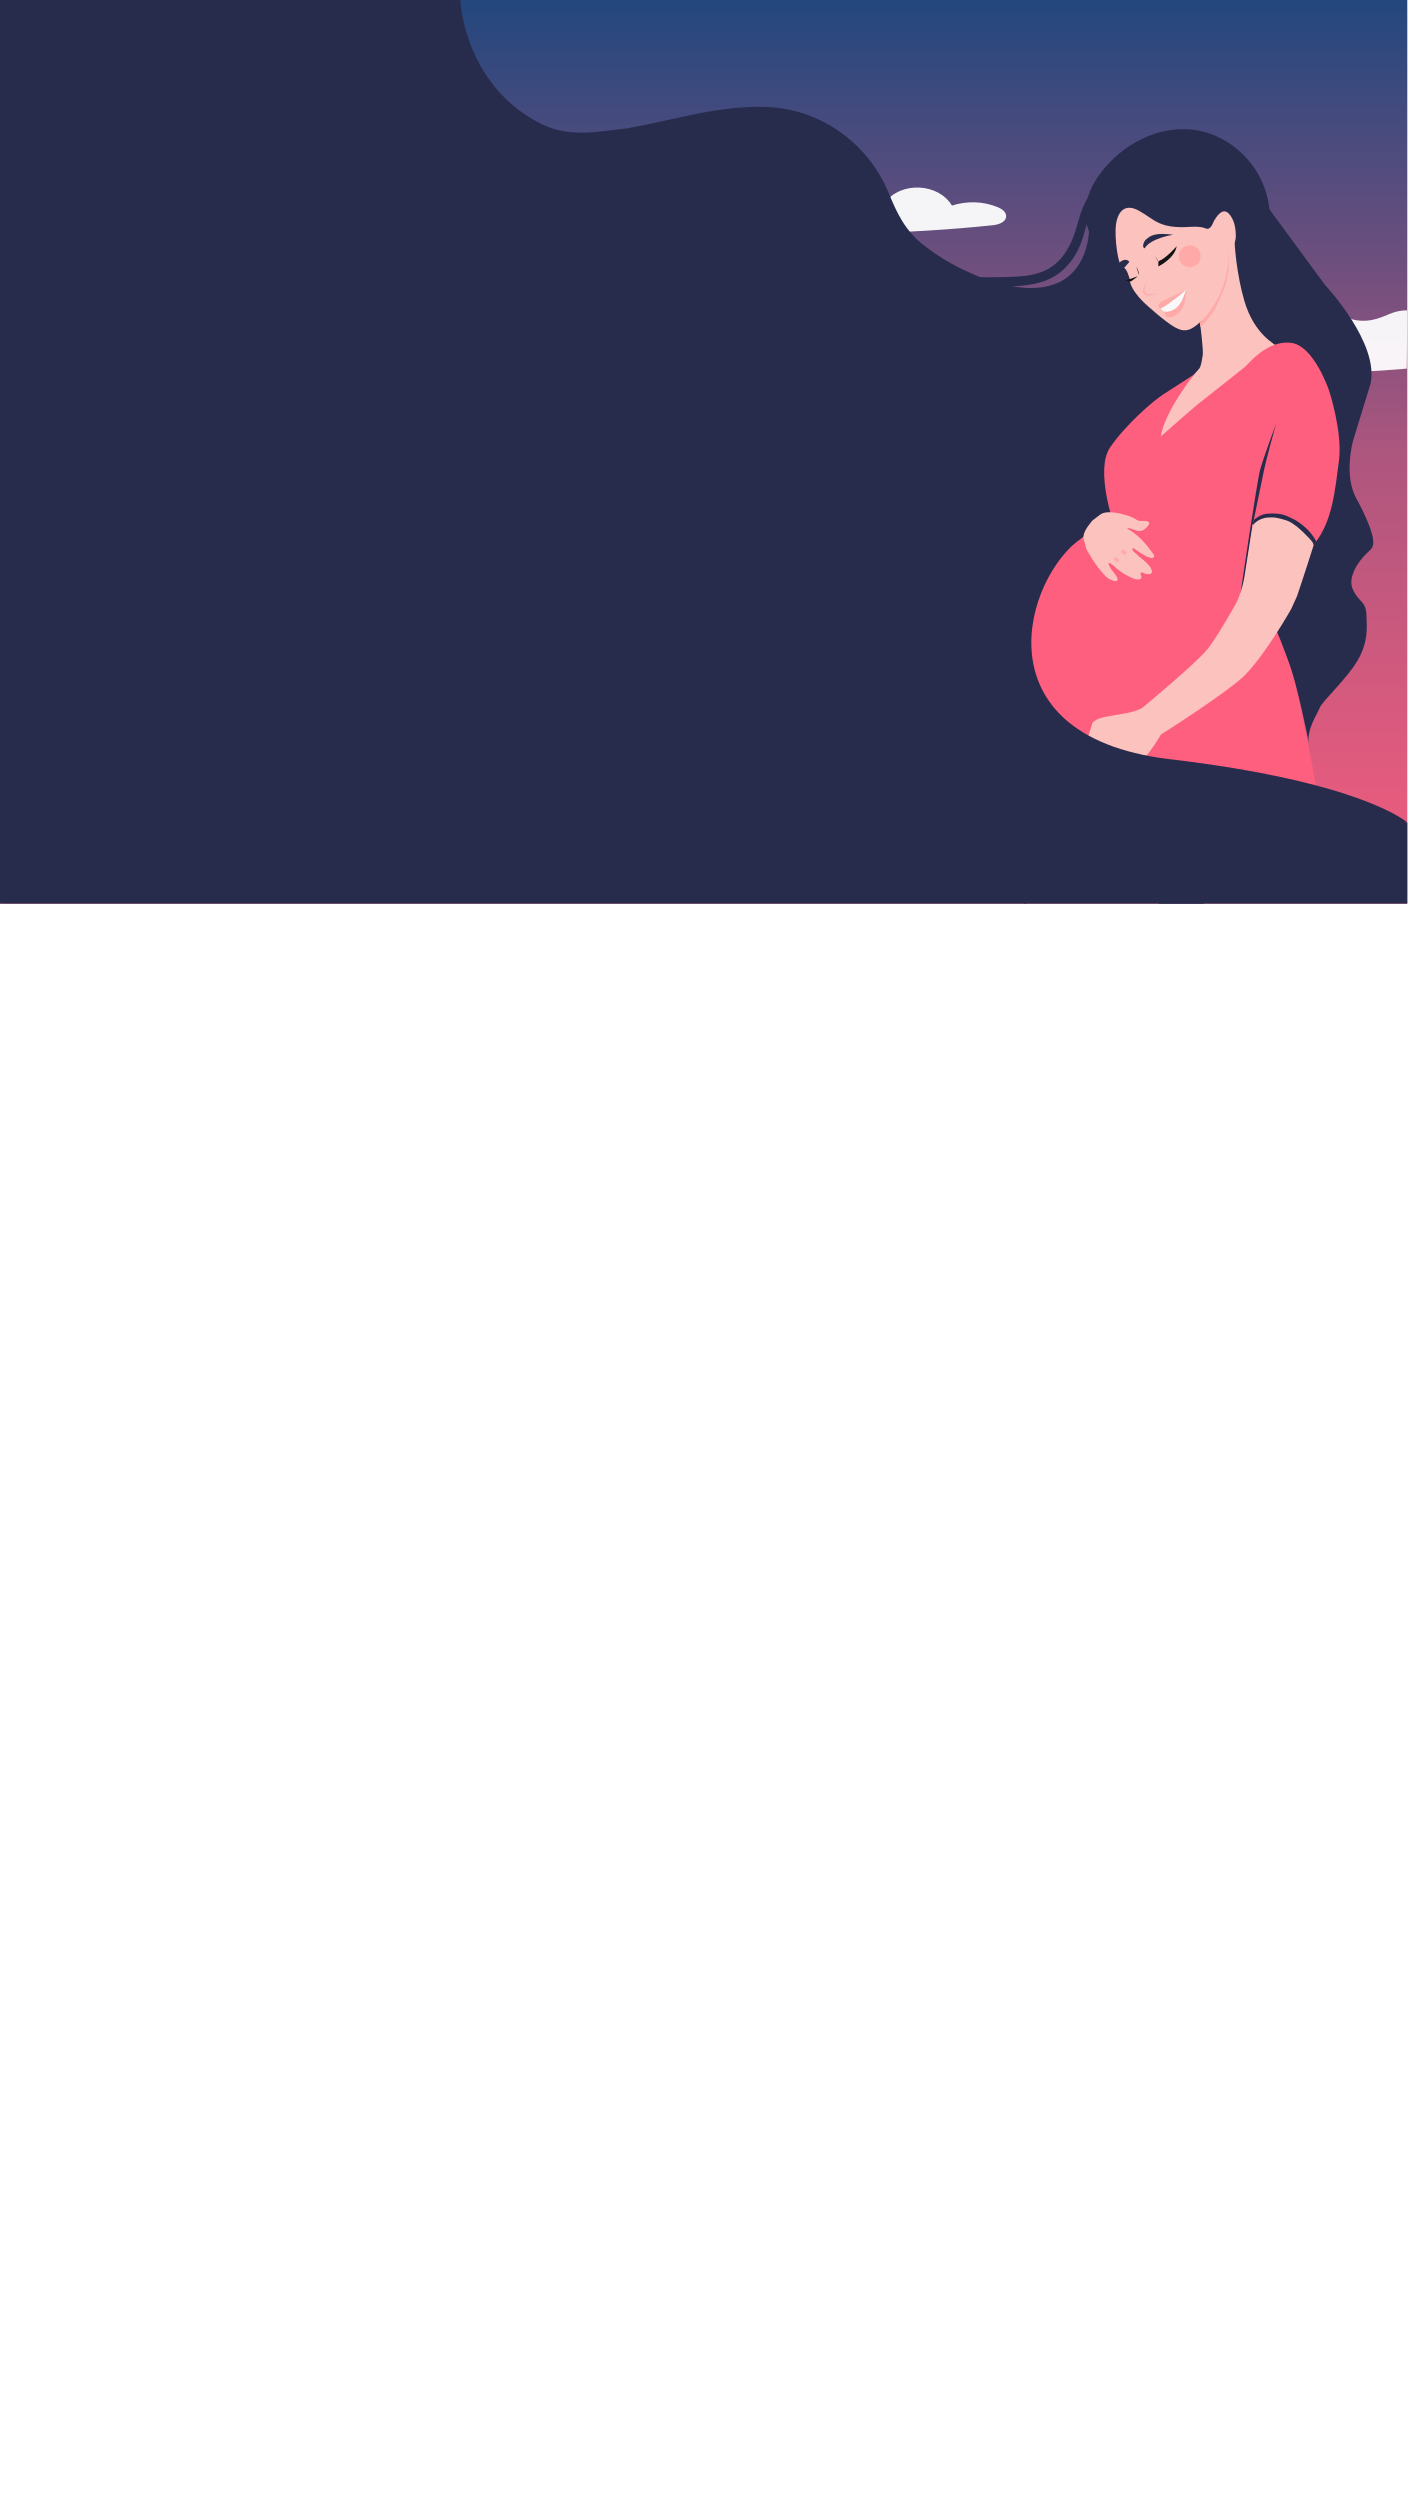
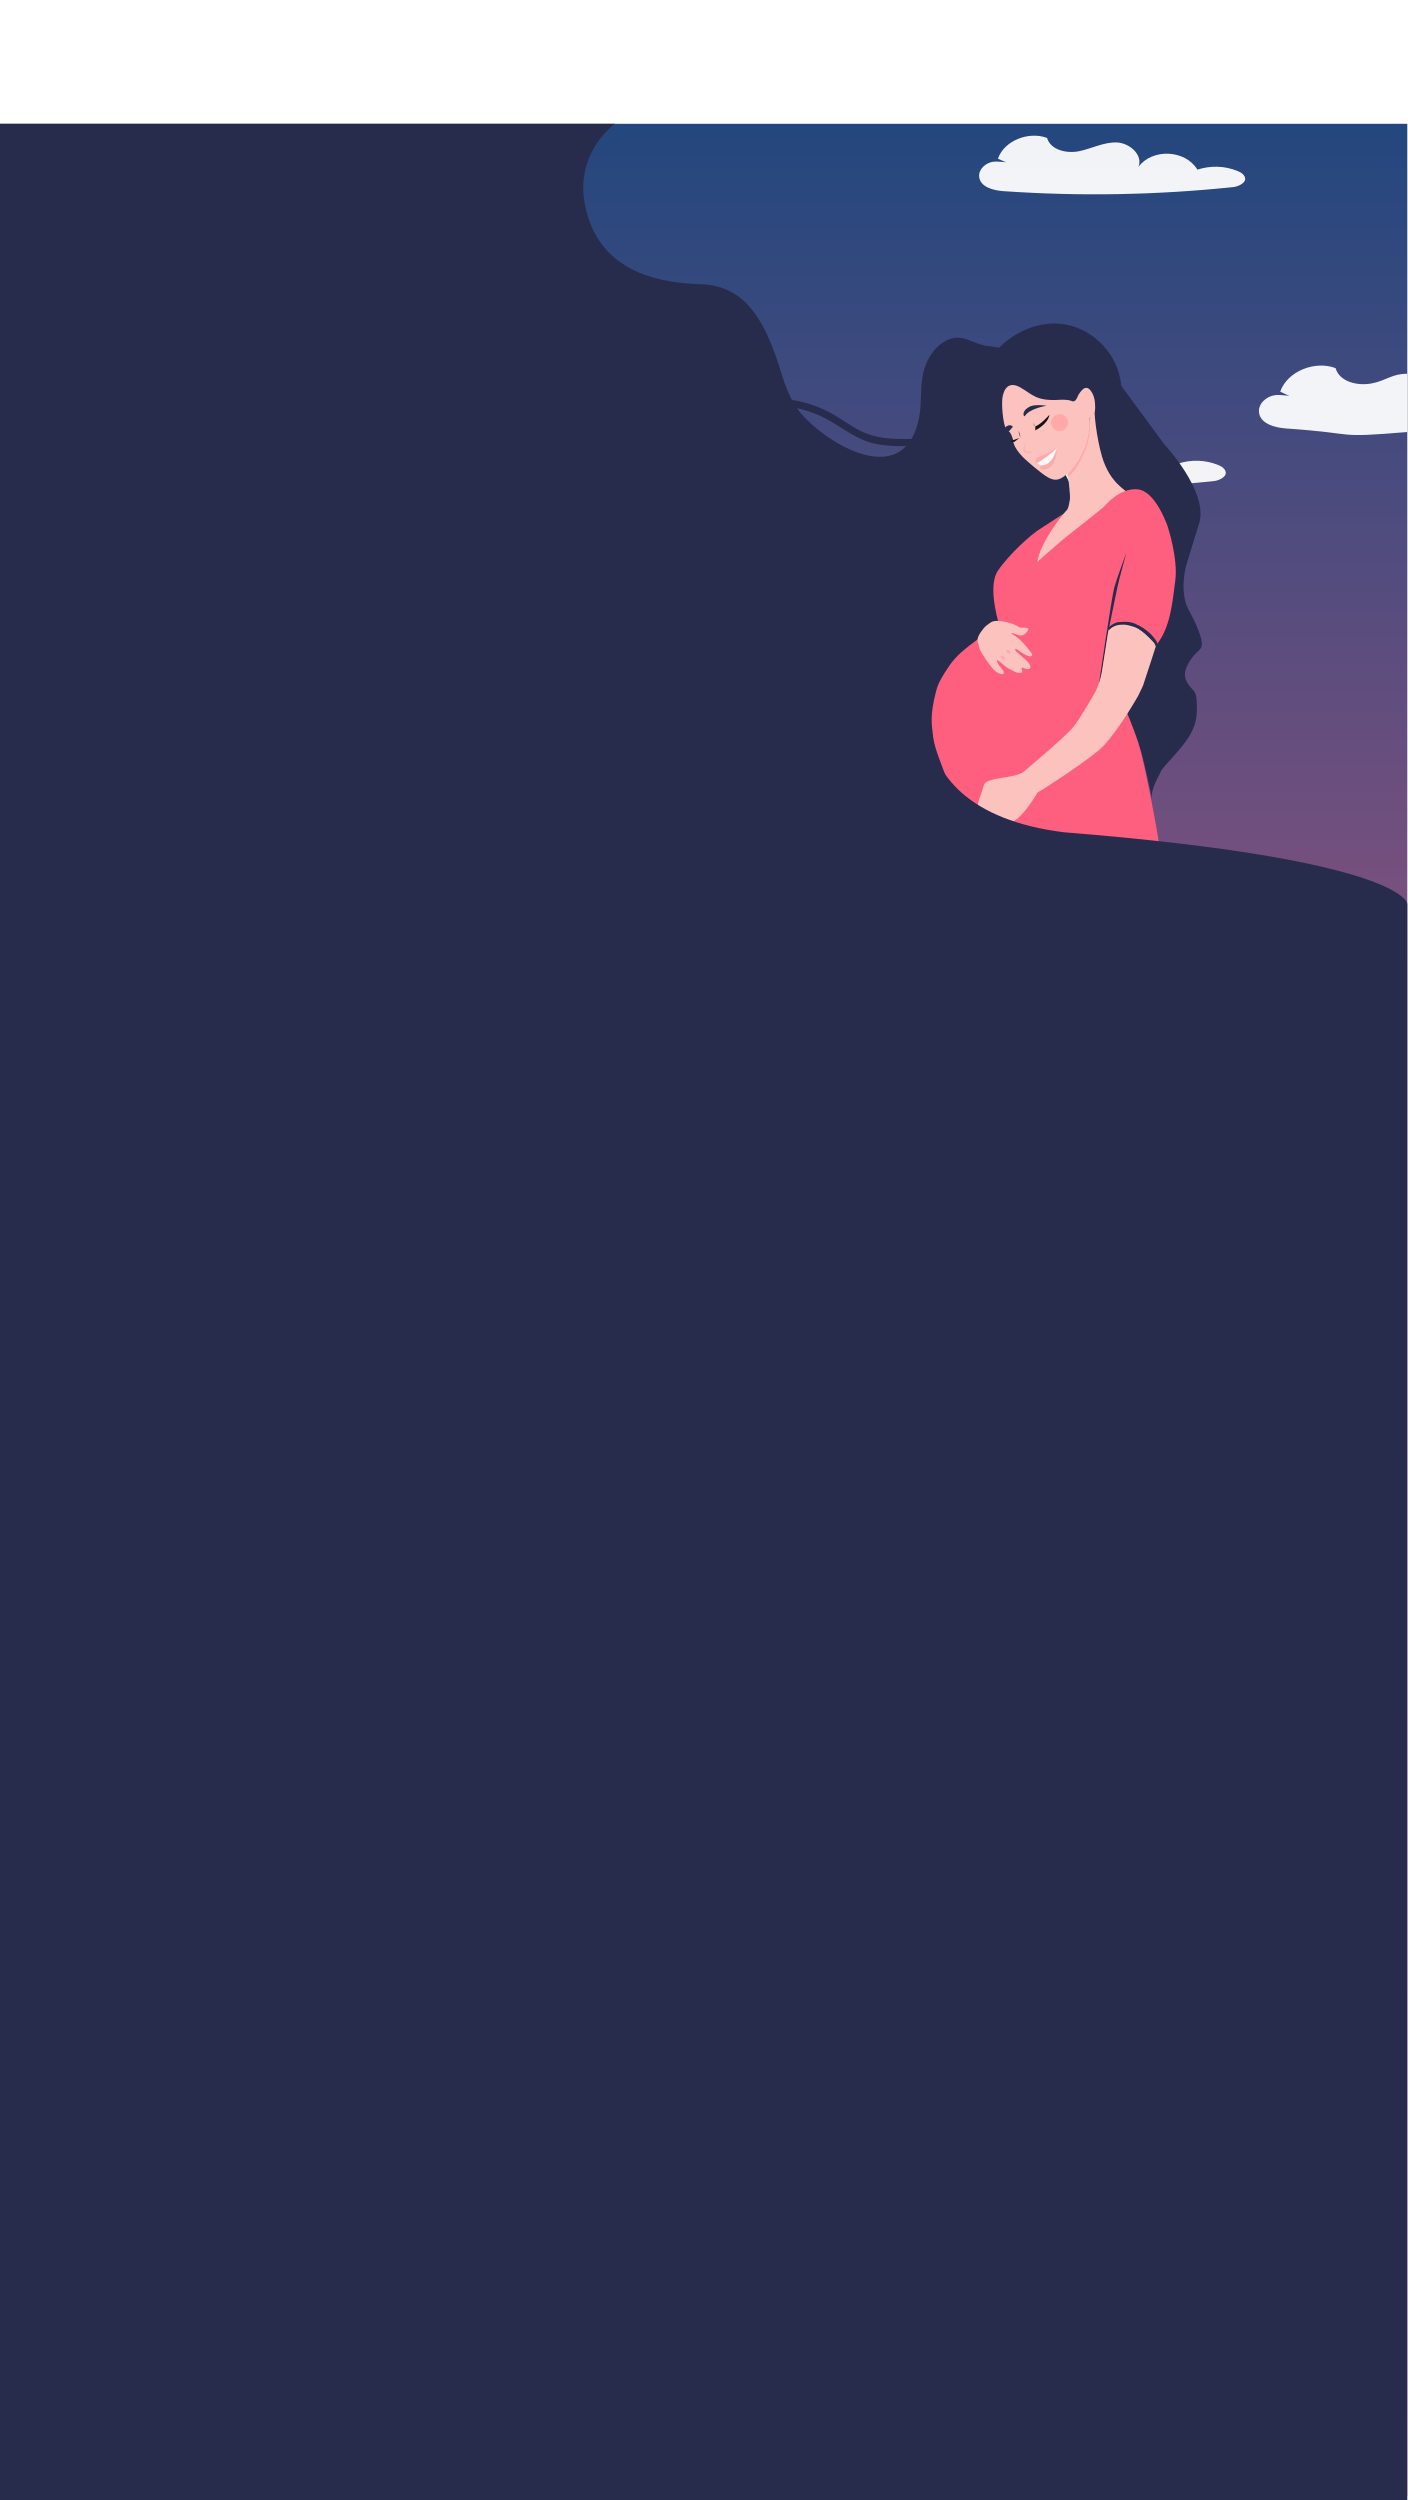
<svg xmlns="http://www.w3.org/2000/svg" version="1.1" viewBox="0 0 1080.8 1920">
  <defs>
    <style>
      .st0 {
        fill: #efefef;
        mix-blend-mode: screen;
      }

      .st0, .st1 {
        isolation: isolate;
      }

      .st2 {
        fill: #272c4d;
      }

      .st3 {
        fill: #ffa9a9;
      }

      .st4 {
        fill: #fcc2be;
      }

      .st5 {
        fill: #141414;
      }

      .st6 {
        fill: #f9f9f9;
      }

      .st7 {
        fill: url(#Sfumatura_senza_nome);
      }

      .st8 {
        fill: #ff5f7e;
      }
+ 
+       .st9 {
+         fill: url(#Sfumatura_senza_nome_2);
+       }
    </style>
-     <linearGradient id="Sfumatura_senza_nome" data-name="Sfumatura senza nome" x1="540.4" y1="2906" x2="540.4" y2="3600" gradientTransform="translate(0 3600) scale(1 -1)" gradientUnits="userSpaceOnUse">
+     <linearGradient id="Sfumatura_senza_nome_2" data-name="Sfumatura senza nome 2" x1="2726.7" y1="3052.8" x2="2726.7" y2="3193.5" gradientTransform="translate(0 4440) scale(1 -1)" gradientUnits="userSpaceOnUse">
+       <stop offset="0" stop-color="#ff5f7e" />
+       <stop offset="0" stop-color="#f45d7e" />
+       <stop offset=".2" stop-color="#d95a7e" />
+       <stop offset=".5" stop-color="#ad567e" />
+       <stop offset=".7" stop-color="#704f7e" />
+       <stop offset="1" stop-color="#23477e" />
+       <stop offset="1" stop-color="#1a467f" />
+     </linearGradient>
+     <linearGradient id="Sfumatura_senza_nome" data-name="Sfumatura senza nome" x1="540.4" y1="2523.1" x2="540.4" y2="4344.9" gradientTransform="translate(0 4440) scale(1 -1)" gradientUnits="userSpaceOnUse">
      <stop offset="0" stop-color="#ff5f7e" />
      <stop offset="0" stop-color="#f45d7e" />
      <stop offset=".2" stop-color="#d95a7e" />
      <stop offset=".5" stop-color="#ad567e" />
      <stop offset=".7" stop-color="#704f7e" />
      <stop offset="1" stop-color="#23477e" />
      <stop offset="1" stop-color="#1a467f" />
    </linearGradient>
  </defs>
  <g class="st1">
-     <g id="Livello_2">
+     <g id="Livello_1">
+       <path class="st0" d="M2820.4,1312.6c-3.5,0-5,1.6-8.5,2.3s-7.9-.3-8.8-3.7c-4.9-1.9-11.6.7-13.4,5.7.7.3,1.5.8,2.3,1-1,0-2.5-.3-3.6,0-2,.3-4.1,2-3.8,4.1.3,2.8,3.9,3.7,6.7,3.9,18.3,1.3,10.7,2.4,29,.8" />
+       <polygon class="st9" points="2633.2 1246.5 2820.4 1246.8 2820.4 1387.2 2633 1386.6 2633.2 1246.5" />
+       <circle class="st2" cx="2904.3" cy="1428.3" r="41.1" />
+       <path class="st0" d="M2761.9,1316c.4,1.6,2.5,2,4.1,1.7s3.1-1.1,4.7-1.1,3.4,1.6,2.7,3.1c1.7-2.4,5.9-2.2,7.4.3,1.6-.5,3.4-.5,5.1.2.5.2,1,.5,1,1s-.9,1-1.5,1c-9.6,1-19.3,1.2-28.9.5-1.3,0-2.9-.5-3.1-1.8,0-1,.8-1.8,1.8-1.9h1.6c-.3,0-.7-.3-1-.4.8-2.3,3.9-3.5,6.2-2.6h0Z" />
+       <path class="st2" d="M2738.5,1309.6c-3.7,4.4-7,5.4-9.4,7.3s-5.1,3.5-8.2,10.5-4.8,4.7-9.6,10.4-8.4,13.8-10.3,20.6-9.1,7.7-13.7,9.3-41.2,3.1-54.3,18.9h187.4s-3-10.2-17.6-14.1-40.1-8.4-44.2-8.8-5.7-8.5-5.7-8.5l-14.3-45.6h-.1Z" />
+       <path class="st5" d="M2758,1280.3s.3.9.5.9" />
+       <circle class="st3" cx="2736.8" cy="1297.2" r="1.5" />
+       <path class="st4" d="M2743.3,1297.8c0,1,.5,3.3.7,4.2.2.9,1,3,1.5,3.9s2,2.5,2.9,3.2c0,0-.9.2-1.8,1-.9.8-13.4,10.7-13.8,11.7s1.1-4,1.1-4c0,0,2.4-3.5,3.3-4.5.5-.6,1-1.1,1.1-1.2h0c.2-.3.3-1.1.4-1.7,0-.7-.4-4.4-.4-4.3,0,0,2.2-2.7,2.9-4.7.6-1.6.9-2.9.8-4.8,0,0,1-1.2,1-2.4l.4,3.7h-.1Z" />
+       <path class="st2" d="M2728.7,1299.4s-3.2-.4-3.8-4.3c-.6-4,.5-6.1,1.7-7.8,1.2-1.7,4.3-5.3,8.8-5.7,4.3-.4,5.4.3,7.6,2.1.2.2.9,1,1.1,1.2.5.6.9,1.4,1.1,3l9.6,13.1s7.4,7.8,6,13.3c0,0-2.1,6.8-2.2,7.3-.2.5-1.3,4.8.3,7.8,0,0,2.7,4.8,2.2,6.3,0,.4,0,.4-.9,1.1s-2.6,3-1.7,4.8c.9,1.8,1.7,1.4,1.8,3.2,0,1.8.2,3.6-1.1,6-1.4,2.4-4.8,5.5-5.1,6.3s-2.9,2.9-2.6,4.7c0,0-1-6-1.6-9.4s-.4-2-.7-3c-1-3-3.7-8.9-3.6-10.8s2.3-10.4,2.7-12.1c1.2-5.5,8.9-5.2,6.8-11.4-1-2.9-2.7-6.9-6.8-6.3-2.5.4,0,0,0,0,0,0-2.9-1.3-4.2-5.9-1-3.3-1.4-7.6-1.3-9.4,0-.4,0-1.1-.6-1.7-.5-.6-1.5-1.2-2.3,1.3,0,.3-.4.5-.7.5-1.2,0-1.6-.6-4.9-.2-1.9.2-4.3-2.3-4.3-2.3,0,0-2-1.7-2.5,1-.6,3,.3,5.3,1,6.1s.3.9.3.9h0v.3Z" />
+       <path class="st8" d="M2726.7,1332.8s-2.5-7.2-.5-10.2,5.8-6.2,7.1-7.1,4.1-2.7,4.1-2.7c0,0-3.9,4.9-4.5,8.3-.5,3.4,0,0,0,0,0,0,4.2-3.8,5-4.4s5.7-4.5,6.2-4.9,2.8-3.5,6-3.2,5.2,6.4,5.2,6.4c0,0,1.8,5.5,1.3,9.3s-.8,8.1-3.3,11.1,0,0,0,0c0,0-.5-1.2-2.2-2.3-1.6-1.2-3.4-1.2-3.9-1.1s-1.6.2-2.1,1.1,0,0,0,0l.5,5.5s-3.3-1.5-4.5-2c-1.2-.4-3.9-1.4-5.2-1.8s-5.7-1.6-7-1.8c-1.3-.2-2.2,0-2.2,0h0Z" />
+       <path class="st2" d="M2743.6,1342s2.2-14.8,2.6-16.4,2.1-6.1,2.1-6.1c0,0-1.3,4.7-1.6,6.1s-1.5,7.5-1.5,7.5l-1.3,8.6-.3.4h0Z" />
+       <path class="st3" d="M2738.2,1306c.3-.4.8-1,.9-1.2s.3-.6.6-.9.5-1.1.5-1.2.6-1.2.8-1.7.2-.6.5-1.3.3-2.8.4-3.2c0,0,.3,1.8,0,2.8-.2.8-.4,1.7-.6,2.3-.2.6-.6,1.5-1,2.2-.3.6-.6,1-1,1.6-.2.3-.8.8-.9,1l-.2.2v-.6h0Z" />
+       <path class="st4" d="M2741.9,1296.5s.4,1.3-.6,4.4c-.4,1.4-1.6,3.5-2.9,4.8-1.4,1.3-2.2,1.6-3.6.9s-3.8-3-3.8-3c0,0-2.2-1.9-2.3-3.4,0,0-.3-1.5-.9-1.6-.7,0-1.1-4.1-1-5.6s1-3.1,3.1-1.9,2.6,2.4,6.6,2.1c0,0,1.5,0,2.2.2s1-.9,1.1-1.1c.2-.3,1.1-2,2.1-.7.5.7.8,1.6.8,2.8s-.5,1.5-1.1,2h.3Z" />
+       <path class="st3" d="M2733,1304.1h-.2s-.3-.3,0-.5c.2-.3.5-.4.7-.5s1.5-.7,1.7-.8,1.2-.7,1.3-.7c0,0-.6.6-.7.7-.2.2-.4.3-.6.5-.2,0-.8.7-1,.8-.2,0-.6.5-1,.6h-.1Z" />
+       <path class="st6" d="M2733,1304.1s.2.4.7.5,1.2-.4,1.4-.6c.4-.4.8-.8,1.3-2.4,0,0-.6.6-.8.7s-1.9,1.5-2.6,1.8h0Z" />
+       <path class="st3" d="M2736.3,1301.6c0,.2-.2.8-.4,1.2,0,.2-.3.5-.4.7s-.3.4-.5.6-.7.4-1.1.5h-.4v.4c0,.2.2.3.4.4s.6,0,.8,0c.2,0,.6-.3.8-.6.2-.2.4-.6.5-.8,0-.2.2-.5.2-.6,0-.3,0-.7.2-1v-.6" />
+       <path class="st2" d="M2730.8,1296.1c0,0-.2-.2-.2-.3,0-.3.2-.7.4-.9.2,0,.5-.6,1.5-.7s2.1,0,2.1,0c0,0-3,.5-3.8,1.8h0Z" />
+       <path class="st2" d="M2727.4,1298.1s.8-.8,1.4-.2l-.8.9h-.3c0,0-.3-.7-.3-.7h0Z" />
+       <path class="st5" d="M2732.6,1297.9v.6s2.2-1,2.4-2.7c0,0-1.4,1.6-2.3,2,0,0,0,0,0,0h0Z" />
+       <path class="st5" d="M2729.7,1298.6s.4.7.3,1.1" />
+       <path class="st5" d="M2728.3,1300.4s.4.2.7.2c0,0,.8-.6.9-.7,0,0-1.2.5-1.6.5h0Z" />
+       <path class="st3" d="M2731.1,1300.6s-.3.6-.3,1.1v.2c0,0,.2.3.5.3h1.1s-.7.2-1.1.2c0,0-.8,0-.7-.6,0,0,0-.7.5-1.1h0Z" />
+       <path class="st2" d="M2745.3,1332.3s.9-.7,1.6-.8,1.2,0,1.9,0,1.1.3,1.8.7,1.5,1.1,1.9,1.4c.4.4,1.1,1.3,1.1,1.5s-.3.5-.3.5c0,0,0-.7-.7-1.2s-1.1-1-1.8-1.5-1-.6-1.8-.8-.9-.2-1.6-.2-1.2.2-1.6.5c-.3.2-.6.6-.6.6l.2-.7h-.1Z" />
+       <path class="st2" d="M2820.2,1456" />
+       <path class="st0" d="M2660.6,1282.2c.4,1.6,2.5,2,4.1,1.7s3.1-1.1,4.7-1.1,3.4,1.6,2.7,3.1c1.7-2.4,5.9-2.2,7.4.3,1.6-.5,3.4-.5,5.1.2.5.2,1,.5,1,1s-.9,1-1.5,1c-9.6,1-19.3,1.2-28.9.5-1.3,0-2.9-.5-3.1-1.8,0-1,.8-1.8,1.8-1.9h1.6c-.3,0-.7-.3-1-.4.8-2.3,3.9-3.5,6.2-2.6h0Z" />
+       <path class="st8" d="M2748.9,1347.8c3.7,19.1,6,23.6-17.8,17s-16.1-7.2-16.1-16.1,7.2-16.1,16.1-16.1,15.6,3.5,17.8,15.2Z" />
+       <path class="st4" d="M2724,1332.2c0,0,.3-.2.4-.3.2,0,.4-.3.6-.5.7-.3,1.6-.2,2.3,0,.7,0,1.4.3,2,.7.2,0,.3.3.6.3s1.2,0,1.3.2c0,.3-.5.8-.6.9-.2.2-.5.3-.8.2-.2,0-.4-.2-.6-.2s-.4,0-.6-.2c-.3,0-.2,0,0,.2,1.3.8,2.4,2,3.2,3.2,0,0,0,.2,0,.3s0,.2-.3.2h-.3c-.7-.2-1.2-.6-1.8-1-.2,0-.6-.4-.5,0,0,.3.4.4.6.6.4.4.8.7,1.2,1.1.3.2.8.9.7,1.3,0,.3-.8.2-1,0,0,0,0,0-.2,0s-.2,0-.2,0v.5c0,.5-.8.3-1,.2-.7-.3-1.4-.7-2.1-1.2,0,0-1.1-1-1.2-.9,0,0,.3.7.3.8.2.3,1.1,1.2.8,1.5h-.3c-.8-.2-1.2-.6-1.8-1.2-.5-.6-1-1.3-1.4-2-.2-.3-.3-.6-.5-.9-.2-.4-.2-.8-.4-1.2-.4-.9.3-1.8.9-2.5,0-.2.2-.3.4-.4h0l.2.3Z" />
+       <path class="st3" d="M2727.7,1336.6c0,0,.5.5.6.2.2-.2-.2-.5-.4-.6s-.4.2-.2.3h0Z" />
+       <path class="st3" d="M2726.7,1337.5c0,0,.5.5.6.2.2-.2-.2-.5-.4-.6s-.4.2-.2.3h0Z" />
+       <path class="st4" d="M2750.3,1344.1s-3.3,5.8-6.1,8.7c-2,2-10.6,7.6-11.2,7.9,0,0-2.5,4.4-4.4,5s-4.2-.4-4.2-.4c-.8-1-1.5-1.5-1.6-2.3s.7-2.3,1-3.7,4.8-1.1,6.7-2.2c0,0,7.1-5.9,8.7-7.8,1.1-1.4,3.6-5.6,3.6-5.6,0,0,1.1-1.7,1.5-4.7l1-6.1s-.3-.2,1.5-1.2c2.7-1.5,6.7,3.6,6.7,3.6,0,0-1.4,4.4-2.3,7" />
+       <path class="st4" d="M2742.5,1360" />
+       <path class="st0" d="M2667.7,1335c.4,1.6,2.5,2,4.1,1.7s3.1-1.1,4.7-1.1,3.4,1.6,2.7,3.1c1.7-2.4,5.9-2.2,7.4.3,1.6-.5,3.4-.5,5.1.2.5.2,1,.5,1,1s-.9,1-1.5,1c-9.6,1-19.3,1.2-28.9.5-1.3,0-2.9-.5-3.1-1.8,0-1,.8-1.8,1.8-1.9h1.6c-.3,0-.7-.3-1-.4.8-2.3,3.9-3.5,6.2-2.6h0Z" />
+       <rect class="st2" x="2633" y="1386.6" width="187.4" height="13.8" />
+       <polygon class="st7" points="0 95.1 1080.8 95.1 1080.8 1916.9 .4 1916.9 0 95.1" />
+       <path class="st0" d="M804.1,105.8c2.7,9.5,15.2,12.3,24.8,10.3s18.8-7,28.7-6.7,20.5,9.7,16.7,18.8c10.6-14.4,36.1-13.3,45.3,2.1,10-3.3,21-3,30.8,1,2.8,1.1,5.9,3.1,5.9,6.2s-5.2,5.8-9.3,6.2c-58.5,6.1-117.5,7.2-176.3,3.1-7.9-.5-17.9-3.2-18.7-11-.6-5.8,5-10.8,10.8-11.6,3.2-.4,7.1.3,10,.4-2.1-.6-4.2-1.9-6.4-2.7,4.9-14.1,23.8-21.2,37.6-16h0Z" />
+       <path class="st0" d="M1080.8,287.1c-11.2-.3-16,5.1-27,7.3s-25-1-28.1-11.7c-15.5-5.9-36.9,2.1-42.5,18.1,2.3.9,4.8,2.5,7.2,3.1-3.3,0-7.8-.9-11.3-.4-6.5.9-12.9,6.5-12.2,13.1.9,8.9,12.3,11.9,21.2,12.5,58.2,4,34.5,7.5,92.7,2.7" />
+       <path class="st0" d="M789.2,331.6c2.7,9.5,15.2,12.3,24.8,10.3s18.8-7,28.7-6.7,20.5,9.7,16.7,18.8c10.6-14.4,36.1-13.3,45.3,2.1,10-3.3,21-3,30.8,1,2.8,1.1,5.9,3.1,5.9,6.2s-5.2,5.8-9.3,6.2c-58.5,6.1-117.5,7.2-176.3,3.1-7.9-.5-17.9-3.2-18.7-11-.6-5.8,5-10.8,10.8-11.6,3.2-.4,7.1.3,10,.4-2.1-.6-4.2-1.9-6.4-2.7,4.9-14.1,23.8-21.2,37.6-16h0Z" />
+       <path class="st2" d="M788.9,1920c17.2-41.9,12.7-1280.4,24.2-1325.9.4-1.5.8-3,1.2-4.6,7.2-27.7,19.9-51.7,25.8-80.4,6.8-33.3,7.4-69.7-2.7-101.5-10.2-32.4-30.7-58-39.6-90.9-3.9-14.2-6-30.3-14.4-40.4-6.9-8.3-15.6-9.5-24.5-10.5-6.6-.7-11.8-3.8-18-5.7-13.9-4.3-28.3,9.4-32,27-2.3,10.8-.9,22.5-3,33.4-10.5,54.5-65.6,23.2-86.8,1.2-11-10.5-15.6-23.9-19.8-37.6-11.1-35.5-25.7-64.8-60.9-65.8-25.9-1-79.6-5.7-89.5-63-6.7-38.9,23.3-60.2,23.3-60.2H0v1824.9h788.9Z" />
      <g>
-         <polygon class="st7" points="0 0 1080.8 0 1080.8 694 .4 694 0 0" />
-         <path class="st0" d="M600.3,130.1c3.1,10.7,17.2,13.9,28.1,11.7s21.3-7.9,32.5-7.6,23.2,11,18.9,21.3c12-16.3,40.9-15,51.3,2.4,11.3-3.7,23.8-3.4,34.9,1.1,3.2,1.3,6.7,3.5,6.7,7,0,4.7-5.9,6.6-10.5,7-66.2,6.9-133,8.1-199.5,3.5-8.9-.6-20.3-3.6-21.2-12.5-.7-6.6,5.7-12.2,12.2-13.1,3.6-.5,8,.3,11.3.4-2.4-.7-4.8-2.2-7.2-3.1,5.6-16,26.9-24,42.5-18.1h0Z" />
-         <path class="st0" d="M1080.8,238.4c-11.2-.3-16,5.1-27,7.3s-25-1-28.1-11.7c-15.5-5.9-36.9,2.1-42.5,18.1,2.3.9,4.8,2.5,7.2,3.1-3.3,0-7.8-.9-11.3-.4-6.5.9-12.9,6.5-12.2,13.1.9,8.9,12.3,11.9,21.2,12.5,58.2,4,34.1,7.5,92.3,2.7" />
-         <path class="st2" d="M856.1,149.8c-.1,1.9,2.5,4.8,3.5,6.2,1.5,2.1,3.1,4.2,4.9,6.1,3.6,3.8,7.7,7.1,12.3,9.6,4.9,2.7,10.2,4.4,15.6,5.2,4.7.7,9.6.7,14.3-.2,6.8-1.3,9.5-7.6,14.5-.4,3.8,5.3,4.8,12.5,5.8,18.8,5.1,31.2,7.4,61.9-16.7,85.7-4.2,4.2-8.6,6.2-11.7,11.4-3.9,6.5-6.8,12.9-8.6,20.3-1.9,7.9-3.4,16.1-7.8,23-6.3,10-25.3,13.1-19.3,29.2,1.8,4.9,6.6,9,11.9,9.1-7.5-4.4,3.8-13.1,8-14.9,4.2-1.8,8.9-2.7,12.9-5.1,9.9-6.1,12.4-19.9,16.4-29.9,5.2-13.1,7.6-24.8,18.2-35.2,11.5-11.2,33.4-23.7,46.8-9.4,5.9,6.2,8.8,15.1,10.8,23.8,2,8.4,3.9,17.6,4,26.4.1,8.1-2.5,15.1-2.8,23.4,0,1.8.5,4.2,2.1,4.2.8,0,1.5-.6,2-1.2,12.1-12.9,17.7-31.5,19.9-49.9.8-7.2,1.2-14.5,0-21.6-1.1-7.1-3.8-14.1-8.5-19.3-1.6-1.8-3.6-3.4-4.5-5.8-.8-2.1,0-3.4,0-5.5.5-4.9-3-10.1-5.2-14.2-5.3-9.6-11.9-18.7-15.4-29.4-5.8-17.9-1.9-37.9-5.7-56.5-5.6-27.9-29-49.5-54.8-53.7s-52.7,7.9-70.5,28.8c-5.9,7-11,15-13.4,24.1-1.8,6.9-2.1,14.4,0,21.3.5,1.7,1.2,3.4,1.9,5,.6,1.3.8,2.8,1.5,4.1,2,3.4,7.3,5.4,10.8,3.4,3.8-2.1,8.1-4.2,11.3-7.2,1.2-1.2,2.4-2.8,2.4-4.5,0-2-1.6-3.5-2.3-5.3-.7-1.9-1.2-3.8-1.8-5.7-1.5-4.6-2.5-9.3-3.3-14.1h0,0Z" />
-         <path class="st2" d="M924.2,694c24.6-45.7,47.3-157.8,63.7-207.4.5-1.6,1.1-3.3,1.7-5,10.3-30.2,28.4-56.4,36.8-87.7,9.7-36.3,10.6-76-3.8-110.7-14.6-35.3-43.8-63.3-56.6-99.2-5.5-15.5-8.5-33-20.5-44.1-9.9-9.1-22.2-10.4-35-11.5-9.4-.8-16.8-4.1-25.7-6.2-19.9-4.7-40.4,10.3-45.7,29.5-3.3,11.8-1.3,24.5-4.3,36.4-15,59.5-93.6,25.3-123.9,1.3-15.7-11.5-22.2-26.1-28.3-41-15.9-38.7-52.8-65-94.6-66.3-37-1.1-70.9,10.2-106,16.4-20.2,2.1-44.4,7.9-66.7-3.5C356,64.9,353.5,0,353.5,0H0v694s920.3,0,924.2,0Z" />
-         <path class="st2" d="M910.3,118.3c-18.5,1.5-37.8,4.8-54,14.3-6.9,4.1-13.2,9.2-18.2,15.6-5.5,7.1-8.3,15.1-10.5,23.6-4.6,17.1-12.7,33.1-31,38.2-8.4,2.4-17.3,2.6-26,2.8-9.8.2-19.7.4-29.4-.7-9.6-1.1-18.8-3.7-27.3-8.2-8-4.3-15.4-9.7-23.2-14.3-15-9-31.9-14.4-49.3-16.2-17.4-1.8-35.2.3-51.7,6.3-17.5,6.3-33,16.6-48.2,27.2-17.9,12.5-36,24.7-55,35.5-9.4,5.3-19,10.4-28.8,15.1-10.1,4.9-20.7,9-30.5,14.5-2.9,1.6-.9,6.2,2.2,5.3,9.4-2.7,18.3-7.1,27.2-11.3,8.6-4.1,17.1-8.4,25.5-13,17.1-9.3,33.7-19.5,49.7-30.6,15.3-10.6,30.3-21.9,47-30.2,16.2-8.1,33.9-12.4,52-12.1,17.7.2,35.4,4.5,51,12.9,16.2,8.6,30,20.7,48.4,24.8,9.2,2,18.8,2.5,28.2,2.5s18.5,0,27.6-1c8.3-.9,16.7-2.8,24-7.2,7.1-4.3,12.7-10.7,16.7-17.9,4.8-8.6,6.6-18.1,9.5-27.5,2.9-9.1,8.3-16.7,15.7-22.7,16.8-13.7,38.6-16,59-20.2,3-.6,2.3-5.6-.7-5.3h0Z" />
-         <path class="st4" d="M951,200.4c.5,5.9,2.7,19,4,24.4,1.2,5,5.8,17.5,8.6,22.6,2.9,5.1,11.5,14.6,16.6,18.2,0,0-5,1-10.4,5.9-5.3,4.8-77.1,61.7-79.7,67.4s6.1-22.9,6.1-22.9c0,0,13.7-20.4,18.8-26.1,3-3.4,5.5-6.2,6.1-6.9.1-.1.2-.3.2-.4,1.2-1.9,1.8-6.2,2.4-9.8.7-4-2.2-25.3-2.1-25,0,.1,12.5-15.5,16.9-27.2,3.5-9.3,5.3-16.6,4.4-27.8,0,0,5.9-6.9,5.5-13.9l2.5,21.4h0Z" />
-         <path class="st2" d="M866.7,209.6s-18.4-2.3-21.7-25.1c-3.3-22.9,2.8-35.2,9.8-44.8,7.1-9.6,24.6-30.4,50.6-32.9,25-2.4,30.9,1.6,44.1,12.3,1.3,1.1,5.1,5.6,6.1,6.9,2.7,3.5,5.1,8.1,6.3,17.1l55.7,75.7s42.5,45.2,34.8,76.5c0,0-12,39.2-12.9,42-.9,2.7-7.4,27.8,2,45.2,0,0,15.5,27.5,12.9,36.3-.7,2.3-.5,2.1-5.2,6.6s-15.1,17.6-10,27.8c5.1,10.2,9.6,8.2,10.2,18.7.5,10.5,1.4,20.9-6.5,34.9-8,14-27.6,32-29.2,36.5-1.6,4.5-10.3,16.5-8.5,27.4,0,0-9-46.6-16.1-63.5-3.3-8-25.2-56.6-24.5-70.7s13.4-59.9,15.6-69.7c6.9-31.8,51.4-30.1,39.1-65.6-5.8-16.9-15.8-39.8-39.1-36.1-14.3,2.3,0,0,0,0,0,0-16.8-7.7-24.5-33.9-5.6-19-8.2-43.6-7.6-54.1.1-2.5-.5-6.2-3.4-9.7-2.7-3.3-8.9-6.8-13.5,7.4-.6,1.8-2.5,3.1-4.3,2.9-7.2-.8-9.5-3.6-28-1.1-10.7,1.4-25.1-13-25.1-13,0,0-11.8-9.6-14.7,5.9-3.3,17.5,1.8,30.4,5.6,35.2s2,5.1,2,5.1h0,0Z" />
-         <path class="st8" d="M855.4,402.6s-14.5-41.8-2.9-58.9c11.6-17.1,33.2-36,41.2-41s23.6-15.3,23.6-15.3c0,0-22.8,28.2-25.8,47.8-3,19.6,0,0,0,0,0,0,24.5-21.7,29-25.2s32.9-26,35.8-28.4,16.4-20,34.6-18.4,29.9,37,29.9,37c0,0,10.4,31.6,7.5,53.6-2.9,22-4.9,46.9-18.9,63.8s0,0,0,0c0,0-3.1-6.8-12.6-13.5-9.5-6.8-19.4-6.9-22.6-6.6s-9.2,1.1-12.2,6.2c-2.9,5.1,0,0,0,0l2.7,31.5s-19.1-8.9-26-11.3c-6.8-2.4-22.7-8-30.3-10.3-7.6-2.3-32.8-9-40.4-10.4-7.6-1.4-12.5-.6-12.5-.6h0Z" />
-         <path class="st8" d="M818,605.3c.7-6.7-5.1-32.7-9.1-34.7-14.2-40.8-18.4-47.5-20.6-61.6-1.3-12.6-3.8-20.5,3-46.2,2.3-8.8,7.3-16.4,12.4-23.9,7.4-11,15.9-17.5,30.6-28.5,20.5-15.3,18.2-15.8,18.2-15.8l41.7,9.6,64.3,13.1s7.6,33.5,9.6,38.9c2.1,5.4,19.5,40.9,26.6,69,7,28.1,19.9,95.8,19.6,106.4h-200.6l4.3-26.3h0Z" />
-         <path class="st2" d="M952.7,455.5s12.6-85.6,15.1-94.8,12.3-35.4,12.3-35.4c0,0-7.6,27.2-9.2,35.1-1.6,7.9-8.9,43.3-8.9,43.3l-7.5,49.6-1.7,2.2h0Z" />
-         <path class="st3" d="M921.5,247.6c2-2.5,4.7-5.6,5.4-6.7s2-3.3,3.3-5.2,3-6.1,3.1-6.7,3.4-7.2,4.4-9.9,1.4-3.4,3-7.6,1.5-15.9,2.2-18.6c0,0,1.6,10.6.5,16-.9,4.6-2.1,9.8-3.5,13.4-1.3,3.4-3.7,8.6-5.7,12.6-1.7,3.5-3.2,5.9-5.8,9.3-1.3,1.8-4.5,4.8-5.1,5.5-.2.2-1.4,1.4-1.4,1.4l-.5-3.5h0s0,0,0,0h0Z" />
-         <path class="st4" d="M943,192.9s2.4,7.7-3.2,25.6c-2.4,7.8-9,20.4-16.9,27.8-7.9,7.4-12.6,9.5-20.5,5.1s-21.7-17.1-21.7-17.1c0,0-12.8-10.9-13.1-19.9,0,0-2-8.6-5.1-9.1-4.1-.5-6.6-23.4-5.5-32.4s6-17.7,18-10.9c12,6.8,15.2,13.6,38.1,12.3,0,0,8.7-.8,12.8,1.1s5.9-5,6.6-6.1c1.4-2,6.6-11.7,12.2-4.1,3.1,4.1,4.4,9.5,4.4,16.4,0,4.7-2.7,8.4-6.1,11.3h0Z" />
-         <path class="st3" d="M891.5,236.9c-.3,0-.6,0-.9-.2-.5-.4-1.5-1.9-.7-3.1,1.1-1.7,2.6-2.3,3.9-2.9s8.8-4,9.8-4.5,7-3.8,7.3-3.9c0,0-3.3,3.2-4.3,4.1-1.1.9-2.4,1.9-3.6,2.8-1.1.8-4.7,3.8-6,4.5-.9.5-3.6,2.8-5.6,3.3h0Z" />
-         <path class="st6" d="M891.5,236.9s.9,2.4,4.2,2.6,7.1-2.5,8-3.3c2.4-2.1,4.6-4.9,7.3-13.9,0,0-3.3,3.2-4.7,4.3s-11.1,8.9-14.8,10.3Z" />
-         <path class="st3" d="M911,222.3c-.3.9-1.4,4.5-2.5,7-.5,1.1-1.6,3.1-2.4,4.2s-1.8,2.5-2.8,3.3-3.8,2.3-6.6,2.7c-1.3.2-2.3-.2-2.3-.2,0,0,0,1.3.3,2.1s.9,1.7,2.2,2.1,3.4,0,4.4-.5c1.4-.7,3.4-1.9,4.8-3.5,1.3-1.4,2.2-3.3,2.6-4.4.3-.9,1.1-2.7,1.3-3.6.4-1.8.7-4.2.9-5.9.2-1.5.2-3.4.2-3.4" />
-         <ellipse class="st3" cx="913.7" cy="196.8" rx="8.4" ry="8.4" />
-         <path class="st2" d="M878.9,190.7c-.6-.4-1-1.1-1-1.9,0-2,1.4-4.3,2.4-5,1.1-.8,3.1-3.2,8.5-3.9s12.1.4,12.1.4c0,0-17.3,2.6-21.8,10.4l-.2-.2h0Z" />
-         <path class="st2" d="M859.4,202s4.6-4.9,8-.9l-4.4,5-1.9-.8-1.7-3.2h0Z" />
-         <path class="st5" d="M889.6,201.1v3.5s12.5-5.9,14.1-15.5c0,0-8,9.2-13.5,11.3-.3.1-.6.4-.6.8h0Z" />
-         <path class="st5" d="M887.3,196.7s1.6,4,2.3,4.1" />
-         <path class="st5" d="M872.7,204.8s2.3,3.9,2,6.4" />
-         <path class="st5" d="M864.5,215.2s2.2,1.2,4.1.9c0,0,4.5-3.2,5.3-4,0,0-6.7,2.6-9.4,3.1h0Z" />
-         <path class="st3" d="M880.7,216.5s-1.5,3.4-1.8,6.4c0,.4,0,.7.2,1,.3.8,1.2,1.8,3,1.9,2.5.1,6.3-.2,6.3-.2,0,0-4.2,1.2-6.1,1.2,0,0-4.5.5-4.3-3.7,0,0,.4-4,2.7-6.5h0Z" />
-         <path class="st4" d="M991.6,467.8s-19,33.7-35.3,50.5c-11.3,11.6-61.2,43.9-64.5,45.5,0,0-14.7,25.6-25.3,29s-24.3-2.2-24.3-2.2c-4.5-5.5-8.7-8.6-9.4-13s3.8-13.2,5.8-21.2,27.8-6.2,38.6-12.7c0,0,41-33.9,50.2-45.2,6.4-7.8,20.5-32.6,20.5-32.6,0,0,6.3-9.8,8.5-27.2l5.5-35.1s-1.7-1.4,8.5-6.9c15.4-8.4,38.8,21,38.8,21,0,0-8,25.3-13.1,40.2" />
-         <path class="st2" d="M962.8,399.4s5-4.2,9.1-4.7,7.1-.5,11.2.1,6.3,2,10.5,4c4.2,2,8.9,6.2,10.8,8.1,2.3,2.2,6.2,7.6,6.3,8.8s-1.9,3-1.9,3c0,0-.5-4.1-3.9-7.1-3.4-3-6.4-5.8-10.3-8.4s-5.6-3.4-10.3-4.6-5.4-1.3-9.5-1.2c-3.5,0-7,1.3-9.2,2.8-1.7,1.1-3.6,3.3-3.6,3.3l.9-4.3h0Z" />
-         <path class="st4" d="M840.1,399c.8-.7,1.6-1.4,2.5-2,1.2-.8,2.4-2,3.7-2.6,3.8-1.7,9.4-.9,13.4-.1,3.9.8,8.1,2,11.6,3.9,1.3.7,2,1.5,3.5,1.8,1.6.3,6.9-.4,7.7,1.2.8,1.5-2.6,4.7-3.7,5.4-1.3.9-3.1,1.5-4.7,1.2-1.2-.1-2.4-.9-3.7-1.2-1.1-.3-2.3-.7-3.4-1-1.9-.4-1.3.4,0,1.1,7.7,4.5,13.6,11.6,18.7,18.7.4.5.8,1.1.7,1.8,0,.7-.8,1.2-1.5,1.3-.7.1-1.4,0-2-.3-3.9-1.2-7.1-3.6-10.4-5.9-1-.6-3.5-2.4-2.7,0,.5,1.5,2.5,2.5,3.5,3.6,2.2,2.3,4.9,4.1,7.2,6.3,1.5,1.4,4.9,5.2,4.1,7.5-.7,2-4.5,1.3-5.9.6-.4-.2-.8-.5-1.3-.6s-1,0-1.3.4c-.2.3-.2.8,0,1.2.2.6.5,1.2.5,1.9.3,2.6-4.5,1.8-6,1.2-4.3-1.9-8.3-3.9-11.9-6.9-.6-.5-6.4-6-7.2-5-.6.8,1.5,4,1.9,4.7.9,1.5,6.5,6.8,4.4,8.8-.4.4-1.1.3-1.6.2-4.8-.9-7.2-3.5-10.2-7.1-3-3.5-5.7-7.4-8.1-11.3-1-1.7-2-3.4-3-5-1.2-2.2-1.2-4.7-2.2-7-2.2-5.2,1.9-10.5,5-14.5.7-.9,1.4-1.6,2.2-2.4h0Z" />
-         <path class="st3" d="M861.2,424.2c.7.8,2.6,2.8,3.7,1.4,1.1-1.4-1.3-2.8-2.2-3.3-1.2-.7-2.3.9-1.4,1.9h0Z" />
-         <path class="st3" d="M855.5,429.9c.7.8,2.6,2.8,3.7,1.4,1.1-1.4-1.3-2.8-2.2-3.3-1.2-.7-2.3.9-1.4,1.9h0Z" />
-         <path class="st2" d="M831.4,412.6c-44.7,30.4-80.9,152.1,65.6,170.3,149.1,17.4,183.7,48.7,183.7,48.7l-294,62.4-68.1-156.1,36.8-147.5,75.9,22.2h0Z" />
-         <path class="st2" d="M1080.4,694" />
-         <polygon class="st2" points="889.7 694 921.1 653.1 1080.8 631.6 1080.8 694 889.7 694" />
+         <path class="st2" d="M769.2,288.1c0,1.5,1.9,3.7,2.7,4.8,1.2,1.6,2.4,3.3,3.8,4.7,2.8,2.9,6,5.5,9.5,7.4,3.8,2.1,7.9,3.4,12.1,4,3.6.5,7.4.5,11.1-.2,5.3-1,7.4-5.9,11.2-.3,2.9,4.1,3.7,9.7,4.5,14.6,4,24.2,5.7,48-12.9,66.4-3.3,3.3-6.7,4.8-9.1,8.8-3,5-5.3,10-6.7,15.7-1.5,6.1-2.6,12.5-6,17.8-4.9,7.7-19.6,10.1-15,22.6,1.4,3.8,5.1,7,9.2,7-5.8-3.4,2.9-10.1,6.2-11.5s6.9-2.1,10-4c7.7-4.7,9.6-15.4,12.7-23.2,4-10.1,5.9-19.2,14.1-27.3,8.9-8.7,25.9-18.4,36.3-7.3,4.6,4.8,6.8,11.7,8.4,18.4,1.5,6.5,3,13.6,3.1,20.5,0,6.3-1.9,11.7-2.2,18.1,0,1.4.4,3.3,1.6,3.3s1.2-.5,1.5-.9c9.4-10,13.7-24.4,15.4-38.7.6-5.6.9-11.2,0-16.7-.9-5.5-2.9-10.9-6.6-15-1.2-1.4-2.8-2.6-3.5-4.5-.6-1.6,0-2.6,0-4.3.4-3.8-2.3-7.8-4-11-4.1-7.4-9.2-14.5-11.9-22.8-4.5-13.9-1.5-29.4-4.4-43.8-4.3-21.6-22.5-38.3-42.5-41.6-20-3.3-40.8,6.1-54.6,22.3-4.6,5.4-8.5,11.6-10.4,18.7-1.4,5.3-1.6,11.2,0,16.5.4,1.3.9,2.6,1.5,3.9.5,1,.6,2.2,1.2,3.2,1.5,2.6,5.7,4.2,8.4,2.6,2.9-1.6,6.3-3.3,8.8-5.6.9-.9,1.9-2.2,1.9-3.5s-1.2-2.7-1.8-4.1c-.5-1.5-.9-2.9-1.4-4.4-1.2-3.6-1.9-7.2-2.6-10.9h.4,0Z" />
+         <path class="st2" d="M811.2,263.7c-14.3,1.2-29.3,3.7-41.8,11.1-5.3,3.2-10.2,7.1-14.1,12.1-4.3,5.5-6.4,11.7-8.1,18.3-3.6,13.2-9.8,25.6-24,29.6-6.5,1.9-13.4,2-20.1,2.2-7.6.2-15.3.3-22.8-.5-7.4-.9-14.6-2.9-21.1-6.4-6.2-3.3-11.9-7.5-18-11.1-11.6-7-24.7-11.2-38.2-12.5-13.5-1.4-27.3.2-40.1,4.9-13.6,4.9-25.6,12.9-37.3,21.1-13.9,9.7-27.9,19.1-42.6,27.5-7.3,4.1-14.7,8.1-22.3,11.7-7.8,3.8-16,7-23.6,11.2-2.2,1.2-.7,4.8,1.7,4.1,7.3-2.1,14.2-5.5,21.1-8.8,6.7-3.2,13.2-6.5,19.8-10.1,13.2-7.2,26.1-15.1,38.5-23.7,11.9-8.2,23.5-17,36.4-23.4,12.5-6.3,26.3-9.6,40.3-9.4,13.7.2,27.4,3.5,39.5,10,12.5,6.7,23.2,16,37.5,19.2,7.1,1.5,14.6,1.9,21.8,1.9s14.3,0,21.4-.8c6.4-.7,12.9-2.2,18.6-5.6,5.5-3.3,9.8-8.3,12.9-13.9,3.7-6.7,5.1-14,7.4-21.3,2.2-7,6.4-12.9,12.2-17.6,13-10.6,29.9-12.4,45.7-15.6,2.3-.5,1.8-4.3-.5-4.1h0v-.2h0Z" />
+         <path class="st4" d="M842.7,327.3c.4,4.6,2.1,14.7,3.1,18.9.9,3.9,4.5,13.6,6.7,17.5,2.2,4,8.9,11.3,12.9,14.1,0,0-3.9.8-8.1,4.6-4.1,3.7-59.7,47.8-61.7,52.2-2,4.4,4.7-17.7,4.7-17.7,0,0,10.6-15.8,14.6-20.2,2.3-2.6,4.3-4.8,4.7-5.3,0,0,.2-.2.2-.3.9-1.5,1.4-4.8,1.9-7.6.5-3.1-1.7-19.6-1.6-19.4,0,0,9.7-12,13.1-21.1,2.7-7.2,4.1-12.9,3.4-21.5,0,0,4.6-5.3,4.3-10.8l1.9,16.6h0Z" />
+         <path class="st2" d="M777.4,334.4s-14.3-1.8-16.8-19.4c-2.6-17.7,2.2-27.3,7.6-34.7,5.5-7.4,19.1-23.6,39.2-25.5,19.4-1.9,23.9,1.2,34.2,9.5,1,.9,4,4.3,4.7,5.3,2.1,2.7,4,6.3,4.9,13.2l43.1,58.6s32.9,35,27,59.3c0,0-9.3,30.4-10,32.5-.7,2.1-5.7,21.5,1.5,35,0,0,12,21.3,10,28.1-.5,1.8-.4,1.6-4,5.1s-11.7,13.6-7.7,21.5c4,7.9,7.4,6.4,7.9,14.5.4,8.1,1.1,16.2-5,27-6.2,10.8-21.4,24.8-22.6,28.3-1.2,3.5-8,12.8-6.6,21.2,0,0-7-36.1-12.5-49.2-2.6-6.2-19.5-43.8-19-54.8.5-10.9,10.4-46.4,12.1-54,5.3-24.6,39.8-23.3,30.3-50.8-4.5-13.1-12.2-30.8-30.3-28-11.1,1.8,0,0,0,0,0,0-13-6-19-26.3-4.3-14.7-6.4-33.8-5.9-41.9,0-1.9-.4-4.8-2.6-7.5-2.1-2.6-6.9-5.3-10.5,5.7-.5,1.4-1.9,2.4-3.3,2.2-5.6-.6-7.4-2.8-21.7-.9-8.3,1.1-19.4-10.1-19.4-10.1,0,0-9.1-7.4-11.4,4.6-2.6,13.6,1.4,23.6,4.3,27.3s1.5,4,1.5,4h0v-.2h0Z" />
+         <path class="st8" d="M768.6,483.9s-11.2-32.4-2.2-45.6,25.7-27.9,31.9-31.8c6.2-3.9,18.3-11.9,18.3-11.9,0,0-17.7,21.8-20,37-2.3,15.2,0,0,0,0,0,0,19-16.8,22.5-19.5s25.5-20.1,27.7-22,12.7-15.5,26.8-14.3c14.1,1.2,23.2,28.7,23.2,28.7,0,0,8.1,24.5,5.8,41.5-2.2,17-3.8,36.3-14.6,49.4-10.8,13.1,0,0,0,0,0,0-2.4-5.3-9.8-10.5-7.4-5.3-15-5.3-17.5-5.1s-7.1.9-9.5,4.8c-2.2,4,0,0,0,0l2.1,24.4s-14.8-6.9-20.1-8.8c-5.3-1.9-17.6-6.2-23.5-8s-25.4-7-31.3-8.1c-5.9-1.1-9.7-.5-9.7-.5h0Z" />
+         <path class="st8" d="M739.7,640.9c.5-5.2-4-25.3-7-26.9-11-31.6-14.3-36.8-16-47.7-1-9.8-2.9-15.9,2.3-35.8,1.8-6.8,5.7-12.7,9.6-18.5,5.7-8.5,12.3-13.6,23.7-22.1,15.9-11.9,14.1-12.2,14.1-12.2l32.3,7.4,49.8,10.1s5.9,26,7.4,30.1c1.6,4.2,15.1,31.7,20.6,53.5,5.4,21.8,15.4,74.2,15.2,82.4h-155.4l3.3-20.4h0Z" />
+         <path class="st2" d="M844,524.9s9.8-66.3,11.7-73.4c1.9-7.1,9.5-27.4,9.5-27.4,0,0-5.9,21.1-7.1,27.2-1.2,6.1-6.9,33.5-6.9,33.5l-5.8,38.4-1.3,1.7h0Z" />
+         <path class="st3" d="M819.8,363.8c1.5-1.9,3.6-4.3,4.2-5.2s1.5-2.6,2.6-4,2.3-4.7,2.4-5.2,2.6-5.6,3.4-7.7,1.1-2.6,2.3-5.9,1.2-12.3,1.7-14.4c0,0,1.2,8.2.4,12.4-.7,3.6-1.6,7.6-2.7,10.4-1,2.6-2.9,6.7-4.4,9.8-1.3,2.7-2.5,4.6-4.5,7.2-1,1.4-3.5,3.7-4,4.3-.2.2-1.1,1.1-1.1,1.1l-.4-2.7h0Z" />
+         <path class="st4" d="M836.5,321.4s1.9,6-2.5,19.8c-1.9,6-7,15.8-13.1,21.5-6.1,5.7-9.8,7.4-15.9,4-6.1-3.4-16.8-13.2-16.8-13.2,0,0-9.9-8.4-10.1-15.4,0,0-1.5-6.7-4-7-3.2-.4-5.1-18.1-4.3-25.1.9-7,4.6-13.7,13.9-8.4s11.8,10.5,29.5,9.5c0,0,6.7-.6,9.9.9s4.6-3.9,5.1-4.7c1.1-1.5,5.1-9.1,9.5-3.2,2.4,3.2,3.4,7.4,3.4,12.7s-2.1,6.5-4.7,8.8h0Z" />
+         <path class="st3" d="M796.6,355.5c-.2,0-.5,0-.7-.2-.4-.3-1.2-1.5-.5-2.4.9-1.3,2-1.8,3-2.2s6.8-3.1,7.6-3.5,5.4-2.9,5.7-3c0,0-2.6,2.5-3.3,3.2-.9.7-1.9,1.5-2.8,2.2-.9.6-3.6,2.9-4.6,3.5-.7.4-2.8,2.2-4.3,2.6h0Z" />
+         <path class="st6" d="M796.6,355.5s.7,1.9,3.3,2,5.5-1.9,6.2-2.6c1.9-1.6,3.6-3.8,5.7-10.8,0,0-2.6,2.5-3.6,3.3s-8.6,6.9-11.5,8h0Z" />
+         <path class="st3" d="M811.7,344.2c-.2.7-1.1,3.5-1.9,5.4-.4.9-1.2,2.4-1.9,3.3s-1.4,1.9-2.2,2.6-2.9,1.8-5.1,2.1c-1,.2-1.8-.2-1.8-.2,0,0,0,1,.2,1.6s.7,1.3,1.7,1.6,2.6,0,3.4-.4c1.1-.5,2.6-1.5,3.7-2.7,1-1.1,1.7-2.6,2-3.4.2-.7.9-2.1,1-2.8.3-1.4.5-3.3.7-4.6.2-1.2.2-2.6.2-2.6" />
+         <circle class="st3" cx="813.8" cy="324.5" r="6.5" />
+         <path class="st2" d="M786.8,319.7c-.5-.3-.8-.9-.8-1.5,0-1.5,1.1-3.3,1.9-3.9.9-.6,2.4-2.5,6.6-3s9.4.3,9.4.3c0,0-13.4,2-16.9,8.1l-.2-.2h0v.2Z" />
+         <path class="st2" d="M771.7,328.5s3.6-3.8,6.2-.7l-3.4,3.9-1.5-.6-1.3-2.5h0Z" />
+         <path class="st5" d="M795.1,327.8v2.7s9.7-4.6,10.9-12c0,0-6.2,7.1-10.5,8.8-.2,0-.5.3-.5.6h0Z" />
+         <path class="st5" d="M793.3,324.4s1.2,3.1,1.8,3.2" />
+         <path class="st5" d="M782,330.7s1.8,3,1.5,5" />
+         <path class="st5" d="M775.7,338.7s1.7.9,3.2.7c0,0,3.5-2.5,4.1-3.1,0,0-5.2,2-7.3,2.4h0Z" />
+         <path class="st3" d="M788.2,339.7s-1.2,2.6-1.4,5c0,.3,0,.5.2.8.2.6.9,1.4,2.3,1.5,1.9,0,4.9-.2,4.9-.2,0,0-3.3.9-4.7.9,0,0-3.5.4-3.3-2.9,0,0,.3-3.1,2.1-5h0Z" />
+         <path class="st4" d="M874.1,534.4s-14.7,26.1-27.3,39.1c-8.8,9-47.4,34-50,35.2,0,0-11.4,19.8-19.6,22.5s-18.8-1.7-18.8-1.7c-3.5-4.3-6.7-6.7-7.3-10.1-.5-3.4,2.9-10.2,4.5-16.4s21.5-4.8,29.9-9.8c0,0,31.8-26.3,38.9-35,5-6,15.9-25.3,15.9-25.3,0,0,4.9-7.6,6.6-21.1l4.3-27.2s-1.3-1.1,6.6-5.3c11.9-6.5,30.1,16.3,30.1,16.3,0,0-6.2,19.6-10.1,31.1" />
+         <path class="st2" d="M851.8,481.4s3.9-3.3,7-3.6,5.5-.4,8.7,0,4.9,1.5,8.1,3.1,6.9,4.8,8.4,6.3c1.8,1.7,4.8,5.9,4.9,6.8s-1.5,2.3-1.5,2.3c0,0-.4-3.2-3-5.5s-5-4.5-8-6.5-4.3-2.6-8-3.6-4.2-1-7.4-.9c-2.7,0-5.4,1-7.1,2.2-1.3.9-2.8,2.6-2.8,2.6l.7-3.3h0v.2h0Z" />
+         <path class="st4" d="M756.8,481.1c.6-.5,1.2-1.1,1.9-1.5.9-.6,1.9-1.5,2.9-2,2.9-1.3,7.3-.7,10.4,0,3,.6,6.3,1.5,9,3,1,.5,1.5,1.2,2.7,1.4,1.2.2,5.3-.3,6,.9.6,1.2-2,3.6-2.9,4.2-1,.7-2.4,1.2-3.6.9-.9,0-1.9-.7-2.9-.9-.9-.2-1.8-.5-2.6-.8-1.5-.3-1,.3,0,.9,6,3.5,10.5,9,14.5,14.5.3.4.6.9.5,1.4,0,.5-.6.9-1.2,1-.5,0-1.1,0-1.5-.2-3-.9-5.5-2.8-8.1-4.6-.8-.5-2.7-1.9-2.1,0,.4,1.2,1.9,1.9,2.7,2.8,1.7,1.8,3.8,3.2,5.6,4.9,1.2,1.1,3.8,4,3.2,5.8-.5,1.5-3.5,1-4.6.5-.3-.2-.6-.4-1-.5s-.8,0-1,.3c-.2.2-.2.6,0,.9.2.5.4.9.4,1.5.2,2-3.5,1.4-4.6.9-3.3-1.5-6.4-3-9.2-5.3-.5-.4-5-4.6-5.6-3.9-.5.6,1.2,3.1,1.5,3.6.7,1.2,5,5.3,3.4,6.8-.3.3-.9.2-1.2.2-3.7-.7-5.6-2.7-7.9-5.5-2.3-2.7-4.4-5.7-6.3-8.8-.8-1.3-1.5-2.6-2.3-3.9-.9-1.7-.9-3.6-1.7-5.4-1.7-4,1.5-8.1,3.9-11.2.5-.7,1.1-1.2,1.7-1.9h.2Z" />
+         <path class="st3" d="M773.1,500.6c.5.6,2,2.2,2.9,1.1.9-1.1-1-2.2-1.7-2.6-.9-.5-1.8.7-1.1,1.5h0Z" />
+         <path class="st3" d="M768.7,505c.5.6,2,2.2,2.9,1.1.9-1.1-1-2.2-1.7-2.6-.9-.5-1.8.7-1.1,1.5h0Z" />
      </g>
+       <path class="st2" d="M751.7,468.9c-44.7,30.4-80.9,152.1,65.6,170.3,261.2,20.9,263.5,54.8,263.5,54.8l-373.8,56.3-68.1-156.1,36.8-147.5,75.9,22.2h.1Z" />
+       <path class="st2" d="M1080.4,694" />
+       <polygon class="st2" points="769.1 1920 800.5 709.4 1080.8 694 1080.8 1920 769.1 1920" />
    </g>
  </g>
</svg>
